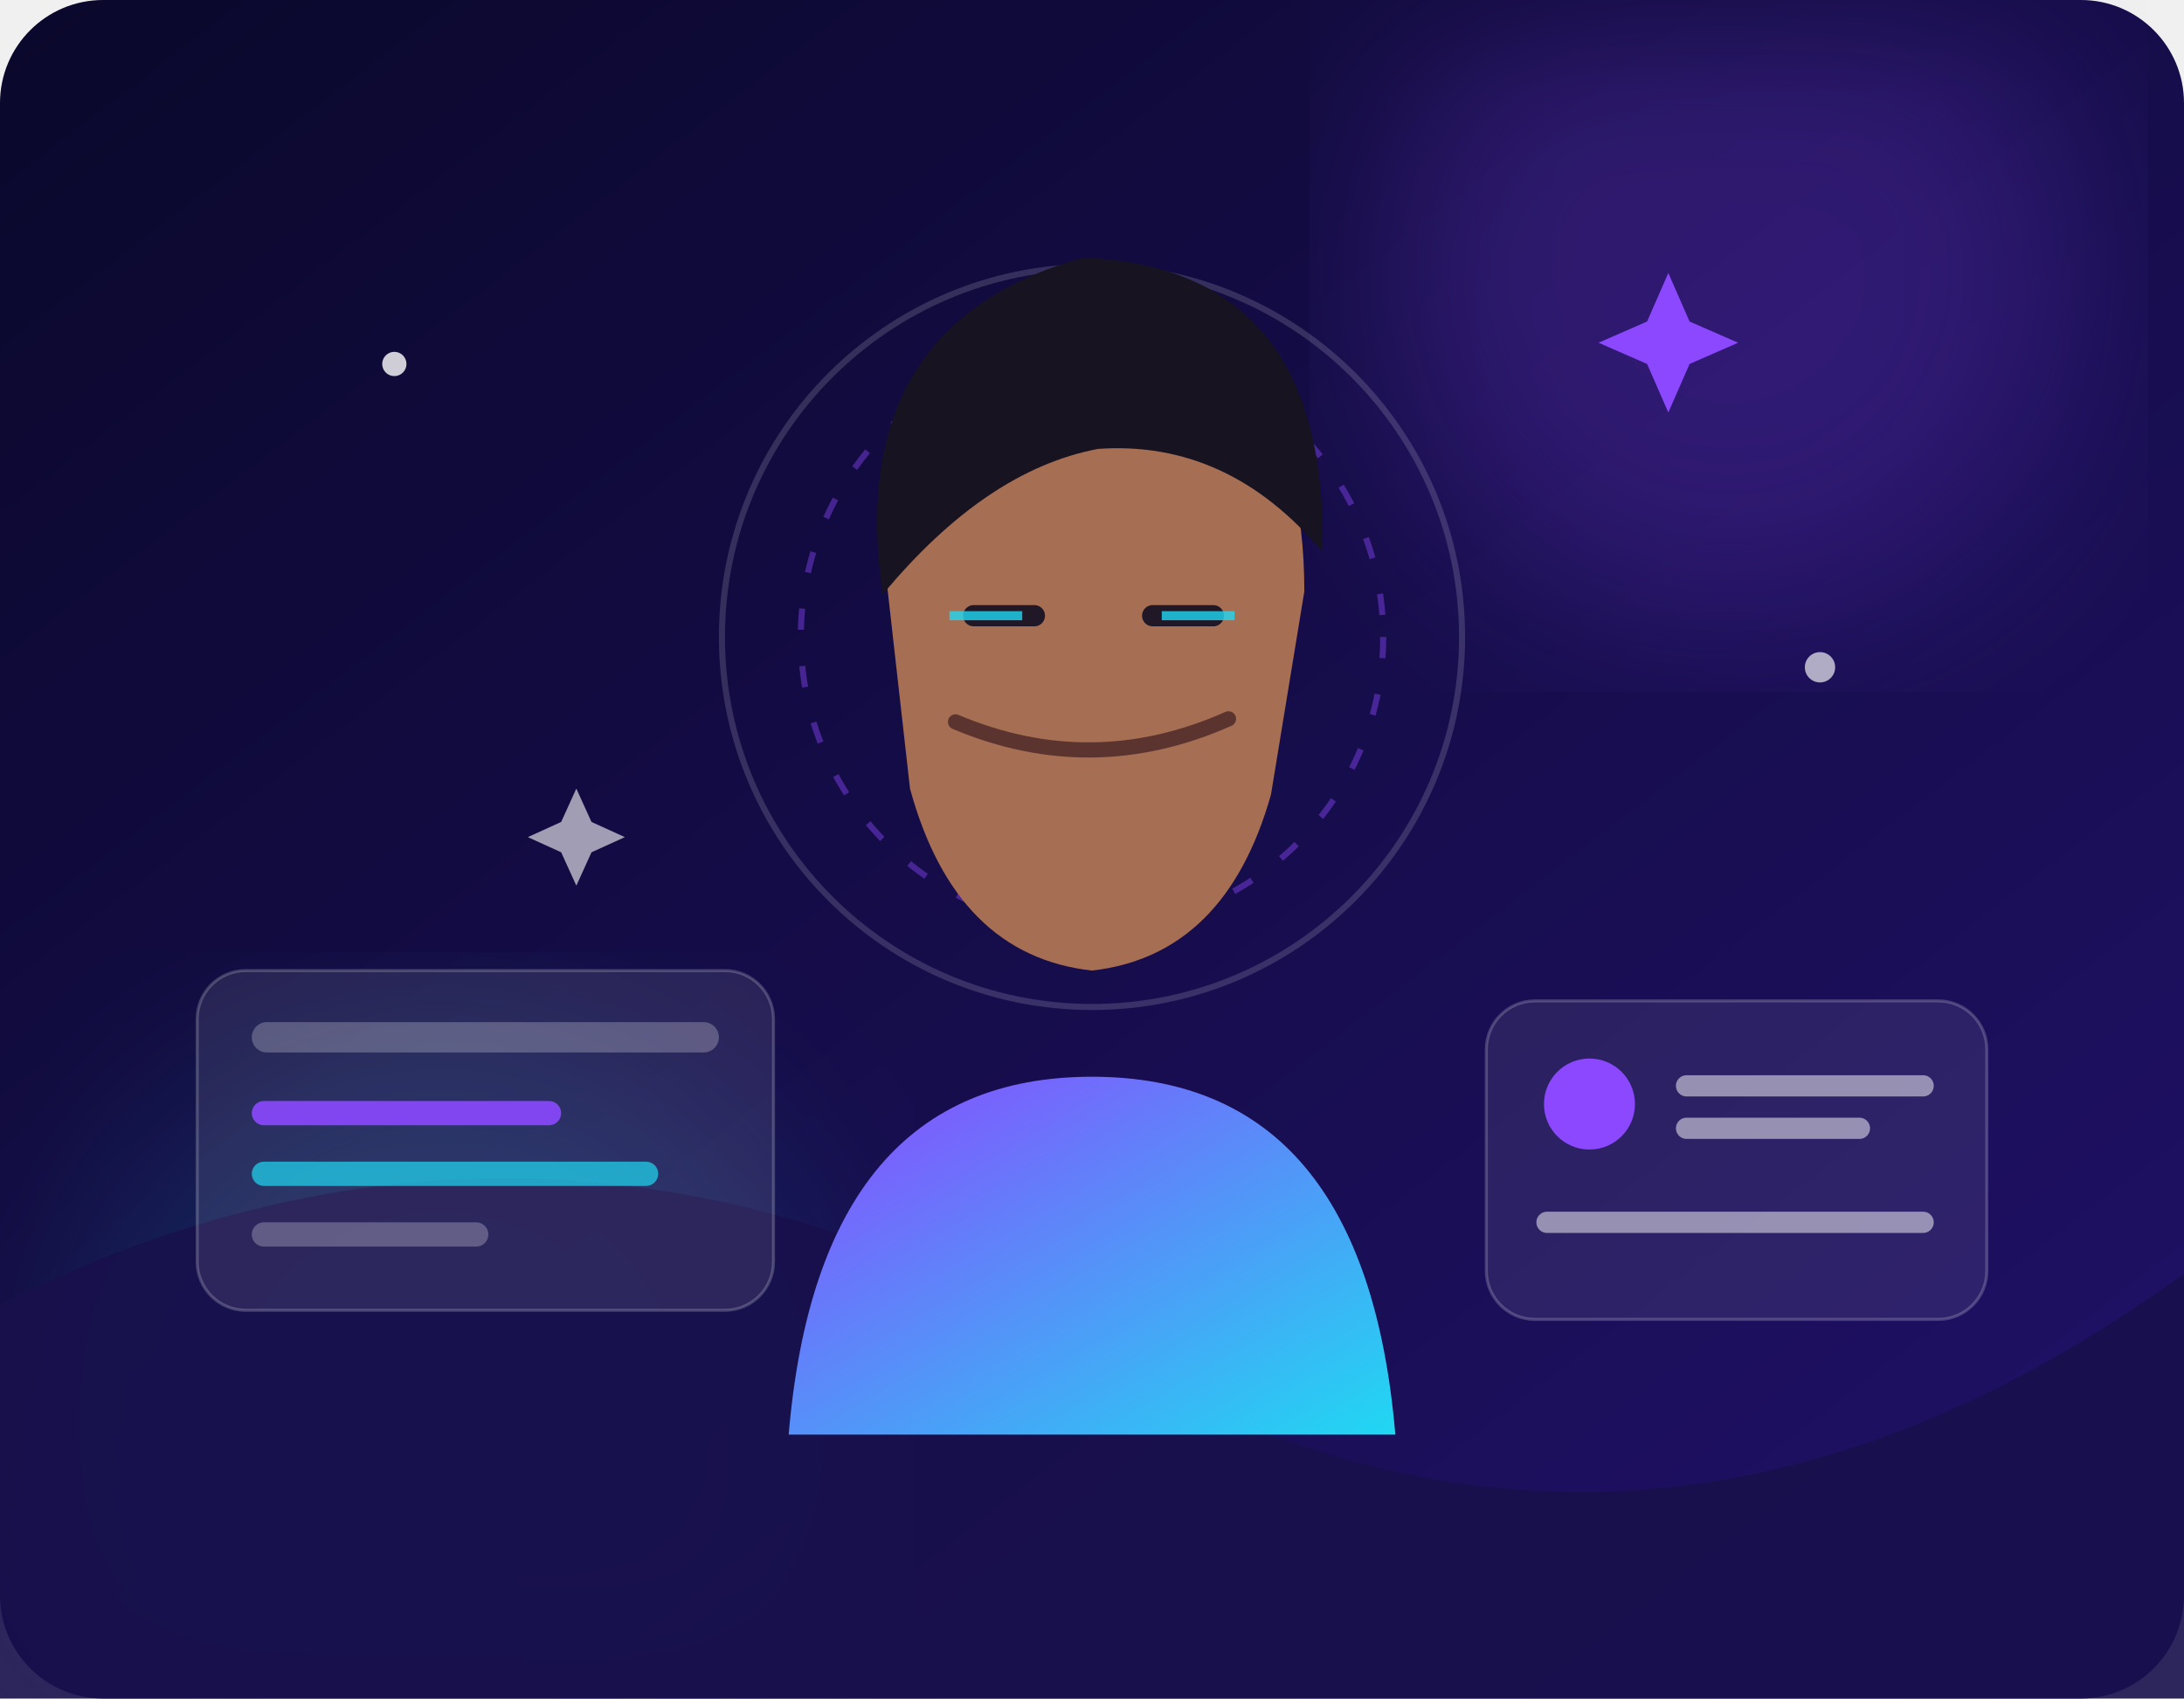
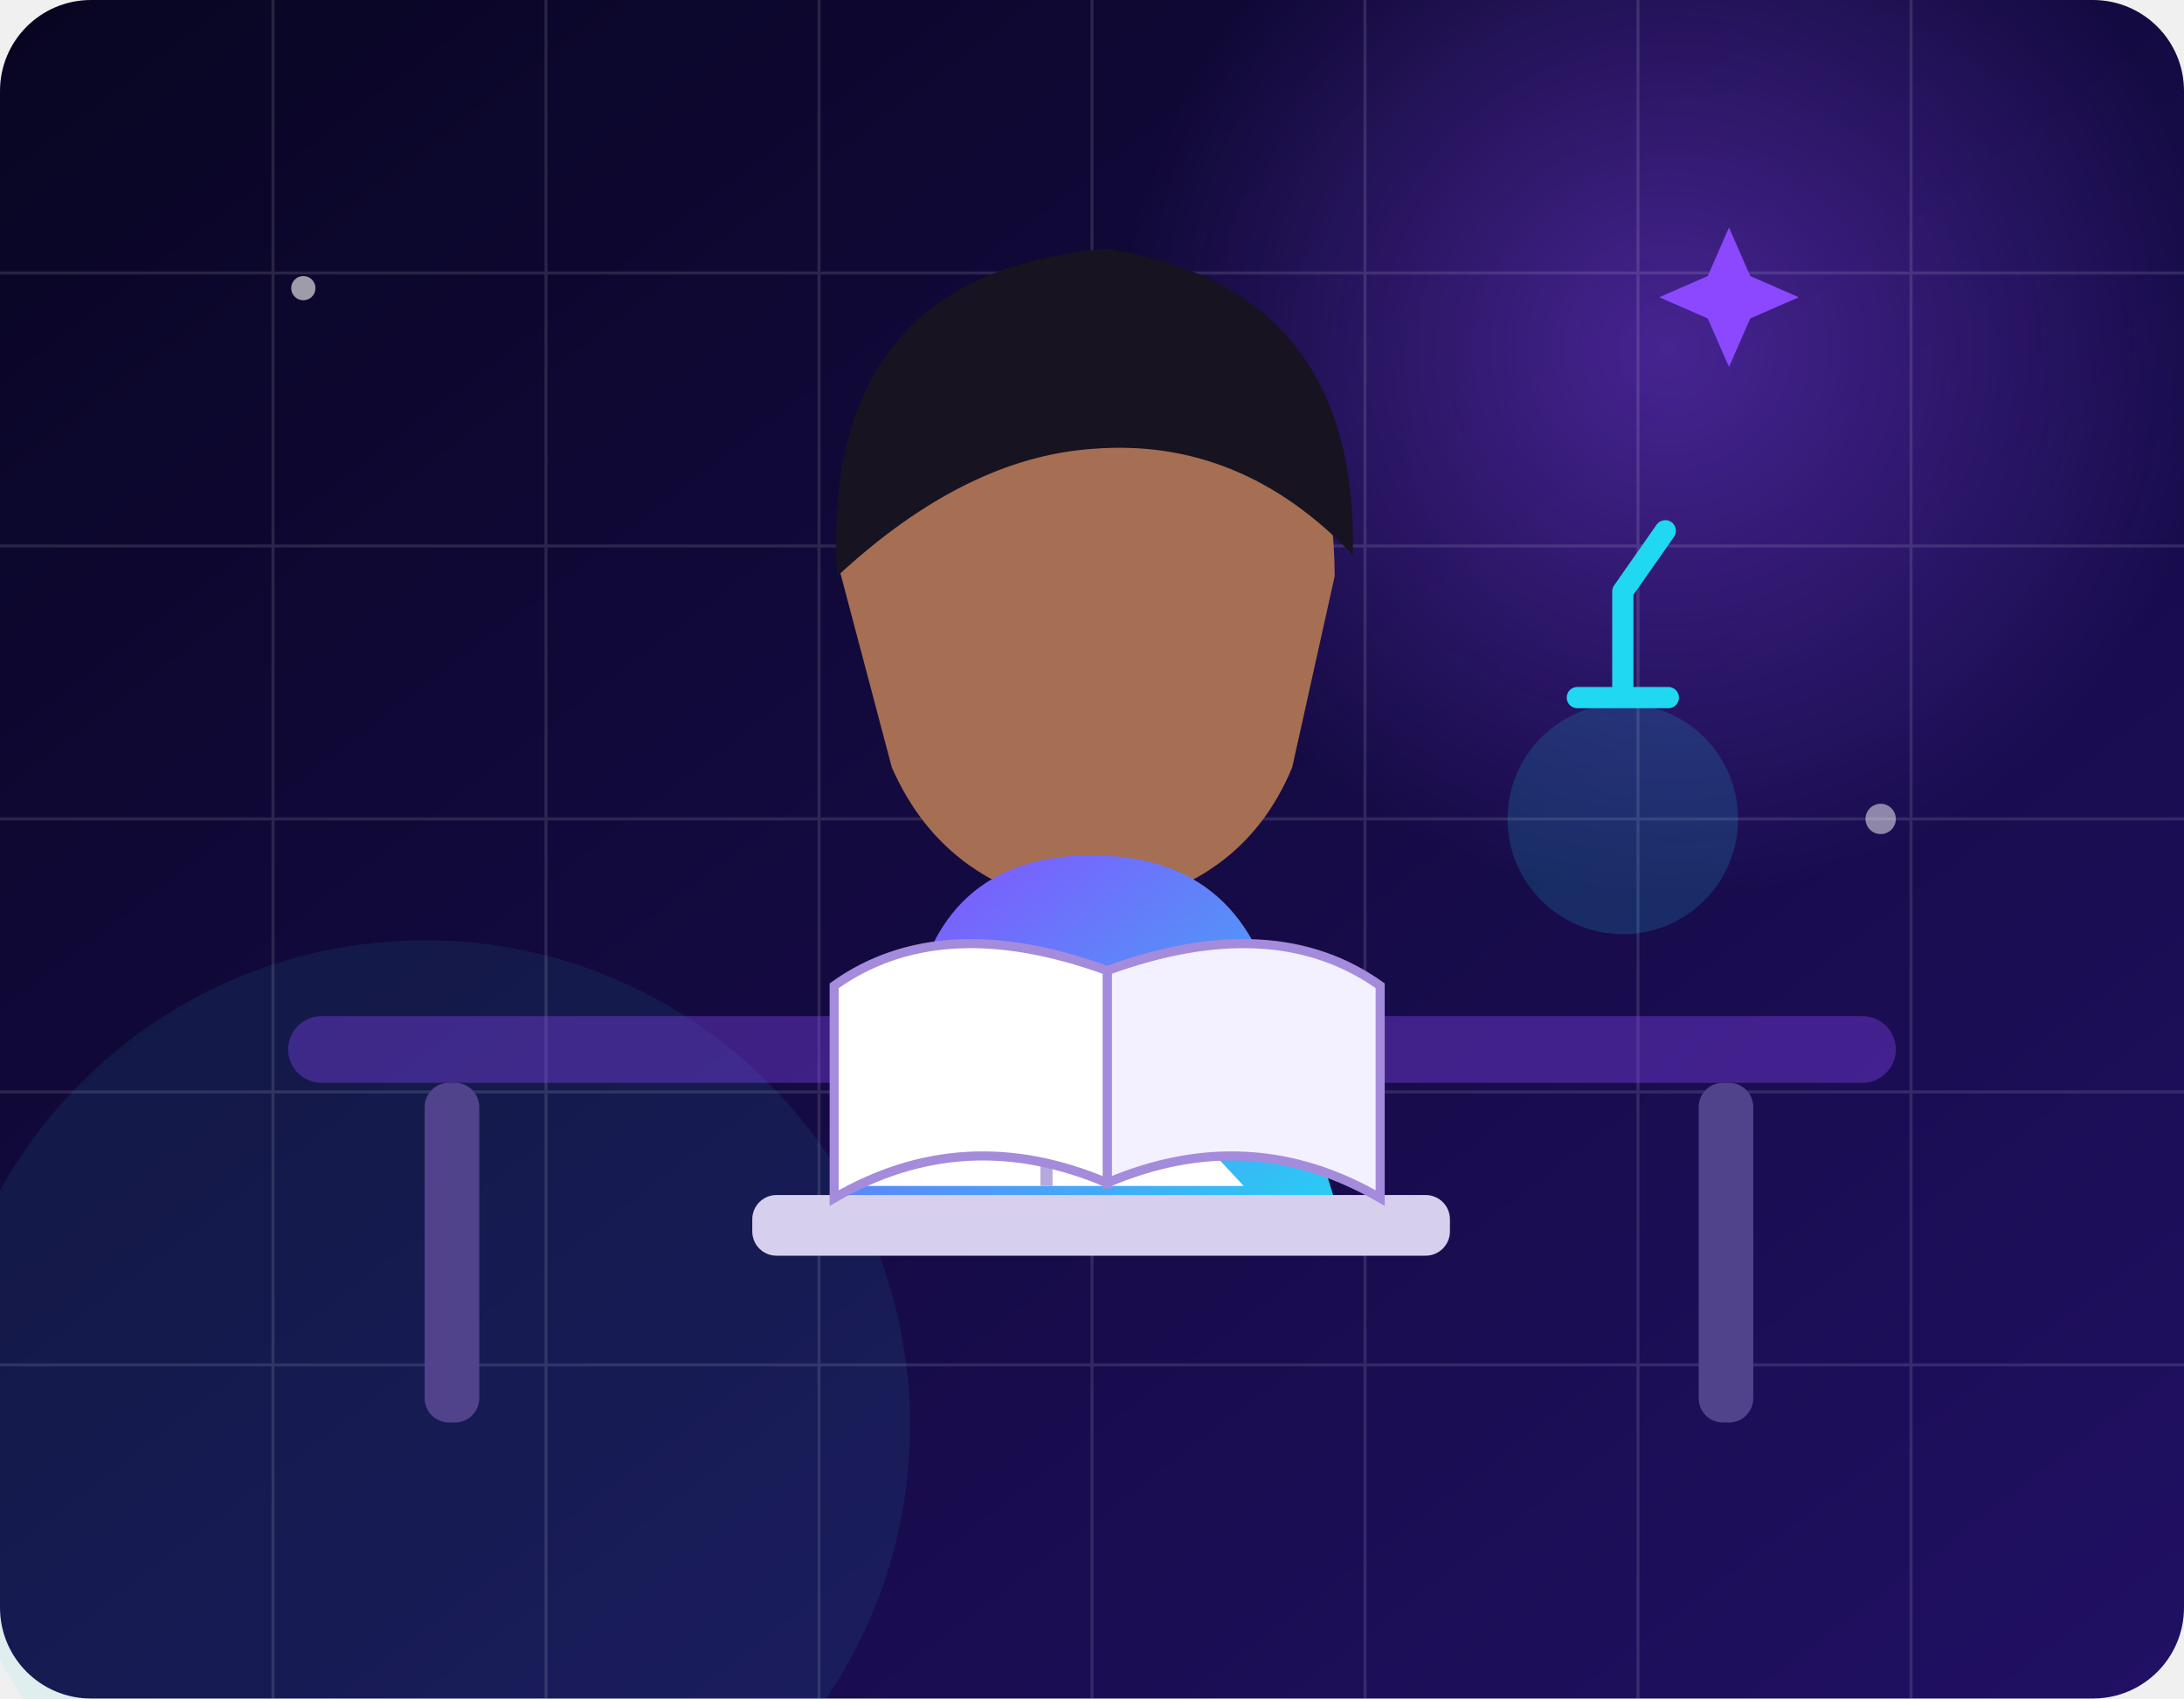
- <svg xmlns="http://www.w3.org/2000/svg" viewBox="0 0 720 560" role="img" aria-labelledby="t d">
+ <svg xmlns="http://www.w3.org/2000/svg" viewBox="0 0 720 560" role="img" aria-labelledby="t">
  <defs>
    <linearGradient id="bg" x1="0" y1="0" x2="1" y2="1">
-       <stop stop-color="#0a082b" />
-       <stop offset="1" stop-color="#21116a" />
+       <stop stop-color="#080522" />
+       <stop offset="1" stop-color="#211064" />
    </linearGradient>
-     <linearGradient id="glow" x1="0" y1="0" x2="1" y2="1">
+     <linearGradient id="a" x1="0" y1="0" x2="1" y2="1">
      <stop stop-color="#8c48ff" />
      <stop offset="1" stop-color="#20d8f2" />
    </linearGradient>
-     <filter id="blur">
-       <feGaussianBlur stdDeviation="32" />
-     </filter>
+     <radialGradient id="glow">
+       <stop stop-color="#8c48ff" stop-opacity=".42" />
+       <stop offset="1" stop-color="#8c48ff" stop-opacity="0" />
+     </radialGradient>
  </defs>
-   <rect width="720" height="560" rx="34" fill="url(#bg)" />
-   <circle cx="570" cy="90" r="115" fill="#8c48ff" opacity=".22" filter="url(#blur)" />
-   <circle cx="145" cy="470" r="130" fill="#20d8f2" opacity=".12" filter="url(#blur)" />
-   <path d="M0 430 Q180 340 360 445 T720 420 V560 H0Z" fill="#17104b" opacity=".9" />
-   <circle cx="360" cy="210" r="122" fill="none" stroke="#ffffff" stroke-opacity=".15" stroke-width="2" />
-   <circle cx="360" cy="210" r="96" fill="none" stroke="#8c48ff" stroke-opacity=".42" stroke-dasharray="7 12" stroke-width="2" />
-   <g transform="translate(0 5)">
-     <path d="M260 468 Q270 350 360 350 Q450 350 460 468Z" fill="url(#glow)" />
-     <path d="M292 184 Q295 104 360 102 Q430 105 430 190 L419 257 Q404 310 360 315 Q315 310 300 255Z" fill="#a66e53" />
-     <path d="M291 191 Q278 102 357 80 Q438 83 436 177 Q405 140 362 143 Q325 150 291 191Z" fill="#171321" />
-     <path d="M315 233 Q360 252 405 232" fill="none" stroke="#5c342f" stroke-width="5" stroke-linecap="round" />
-     <path d="M321 198h20m39 0h20" stroke="#201827" stroke-width="7" stroke-linecap="round" />
-     <path d="M337 198h-24m70 0h24" stroke="#20d8f2" stroke-width="3" opacity=".8" />
+   <rect width="720" height="560" rx="30" fill="url(#bg)" />
+   <circle cx="550" cy="115" r="180" fill="url(#glow)" />
+   <circle cx="140" cy="470" r="160" fill="#20d8f2" opacity=".08" />
+   <g opacity=".12" stroke="#fff">
+     <path d="M0 90H720M0 180H720M0 270H720M0 360H720M0 450H720M90 0V560M180 0V560M270 0V560M360 0V560M450 0V560M540 0V560M630 0V560" />
  </g>
-   <g transform="translate(65 320)">
-     <rect width="190" height="112" rx="16" fill="#fff" fill-opacity=".09" stroke="#fff" stroke-opacity=".2" />
-     <rect x="18" y="17" width="154" height="10" rx="5" fill="#fff" fill-opacity=".24" />
-     <rect x="18" y="43" width="102" height="8" rx="4" fill="#8c48ff" opacity=".9" />
-     <rect x="18" y="63" width="134" height="8" rx="4" fill="#20d8f2" opacity=".7" />
-     <rect x="18" y="83" width="78" height="8" rx="4" fill="#fff" fill-opacity=".25" />
-   </g>
-   <g transform="translate(490 330)">
-     <rect width="165" height="105" rx="16" fill="#fff" fill-opacity=".08" stroke="#fff" stroke-opacity=".2" />
-     <circle cx="34" cy="34" r="15" fill="#8c48ff" />
-     <path d="M66 28h78M66 42h57M20 73h124" stroke="#fff" stroke-opacity=".5" stroke-width="7" stroke-linecap="round" />
-   </g>
+   <rect x="95" y="335" width="530" height="22" rx="11" fill="#8c48ff" opacity=".35" />
+   <rect x="140" y="357" width="18" height="112" rx="8" fill="#51428c" />
+   <rect x="560" y="357" width="18" height="112" rx="8" fill="#51428c" />
+   <path d="M276 185Q278 105 360 104Q440 108 440 190L426 253Q409 294 360 300Q312 294 294 253Z" fill="#a66e53" />
+   <path d="M276 190Q270 90 365 82Q448 95 446 183Q409 144 360 148Q318 151 276 190Z" fill="#171321" />
+   <path d="M300 337Q308 282 360 282Q412 282 422 337L445 412H274Z" fill="url(#a)" />
+   <rect x="248" y="394" width="230" height="20" rx="8" fill="#d6d0ee" />
+   <path d="M280 391l65-70 65 70z" fill="#fff" />
+   <path d="M345 321v70" stroke="#b6a8dc" stroke-width="4" />
+   <path d="M365 320q55-20 90 5v70q-43-25-90-5z" fill="#f3f0ff" stroke="#a58bdc" stroke-width="3" />
+   <path d="M365 320q-55-20-90 5v70q43-25 90-5z" fill="#fff" stroke="#a58bdc" stroke-width="3" />
+   <circle cx="535" cy="270" r="38" fill="#20d8f2" opacity=".16" />
+   <path d="M535 230v-35m-15 35h30m-15-35 14-20" stroke="#20d8f2" stroke-width="7" stroke-linecap="round" />
  <g fill="#fff">
-     <circle cx="130" cy="120" r="4" opacity=".8" />
-     <circle cx="600" cy="220" r="5" opacity=".65" />
-     <path d="m550 90 7 16 16 7-16 7-7 16-7-16-16-7 16-7z" fill="#8c48ff" />
-     <path d="m190 260 5 11 11 5-11 5-5 11-5-11-11-5 11-5z" opacity=".6" />
+     <circle cx="100" cy="95" r="4" opacity=".6" />
+     <circle cx="620" cy="270" r="5" opacity=".5" />
+     <path d="m570 75 7 16 16 7-16 7-7 16-7-16-16-7 16-7z" fill="#8c48ff" />
  </g>
</svg>
